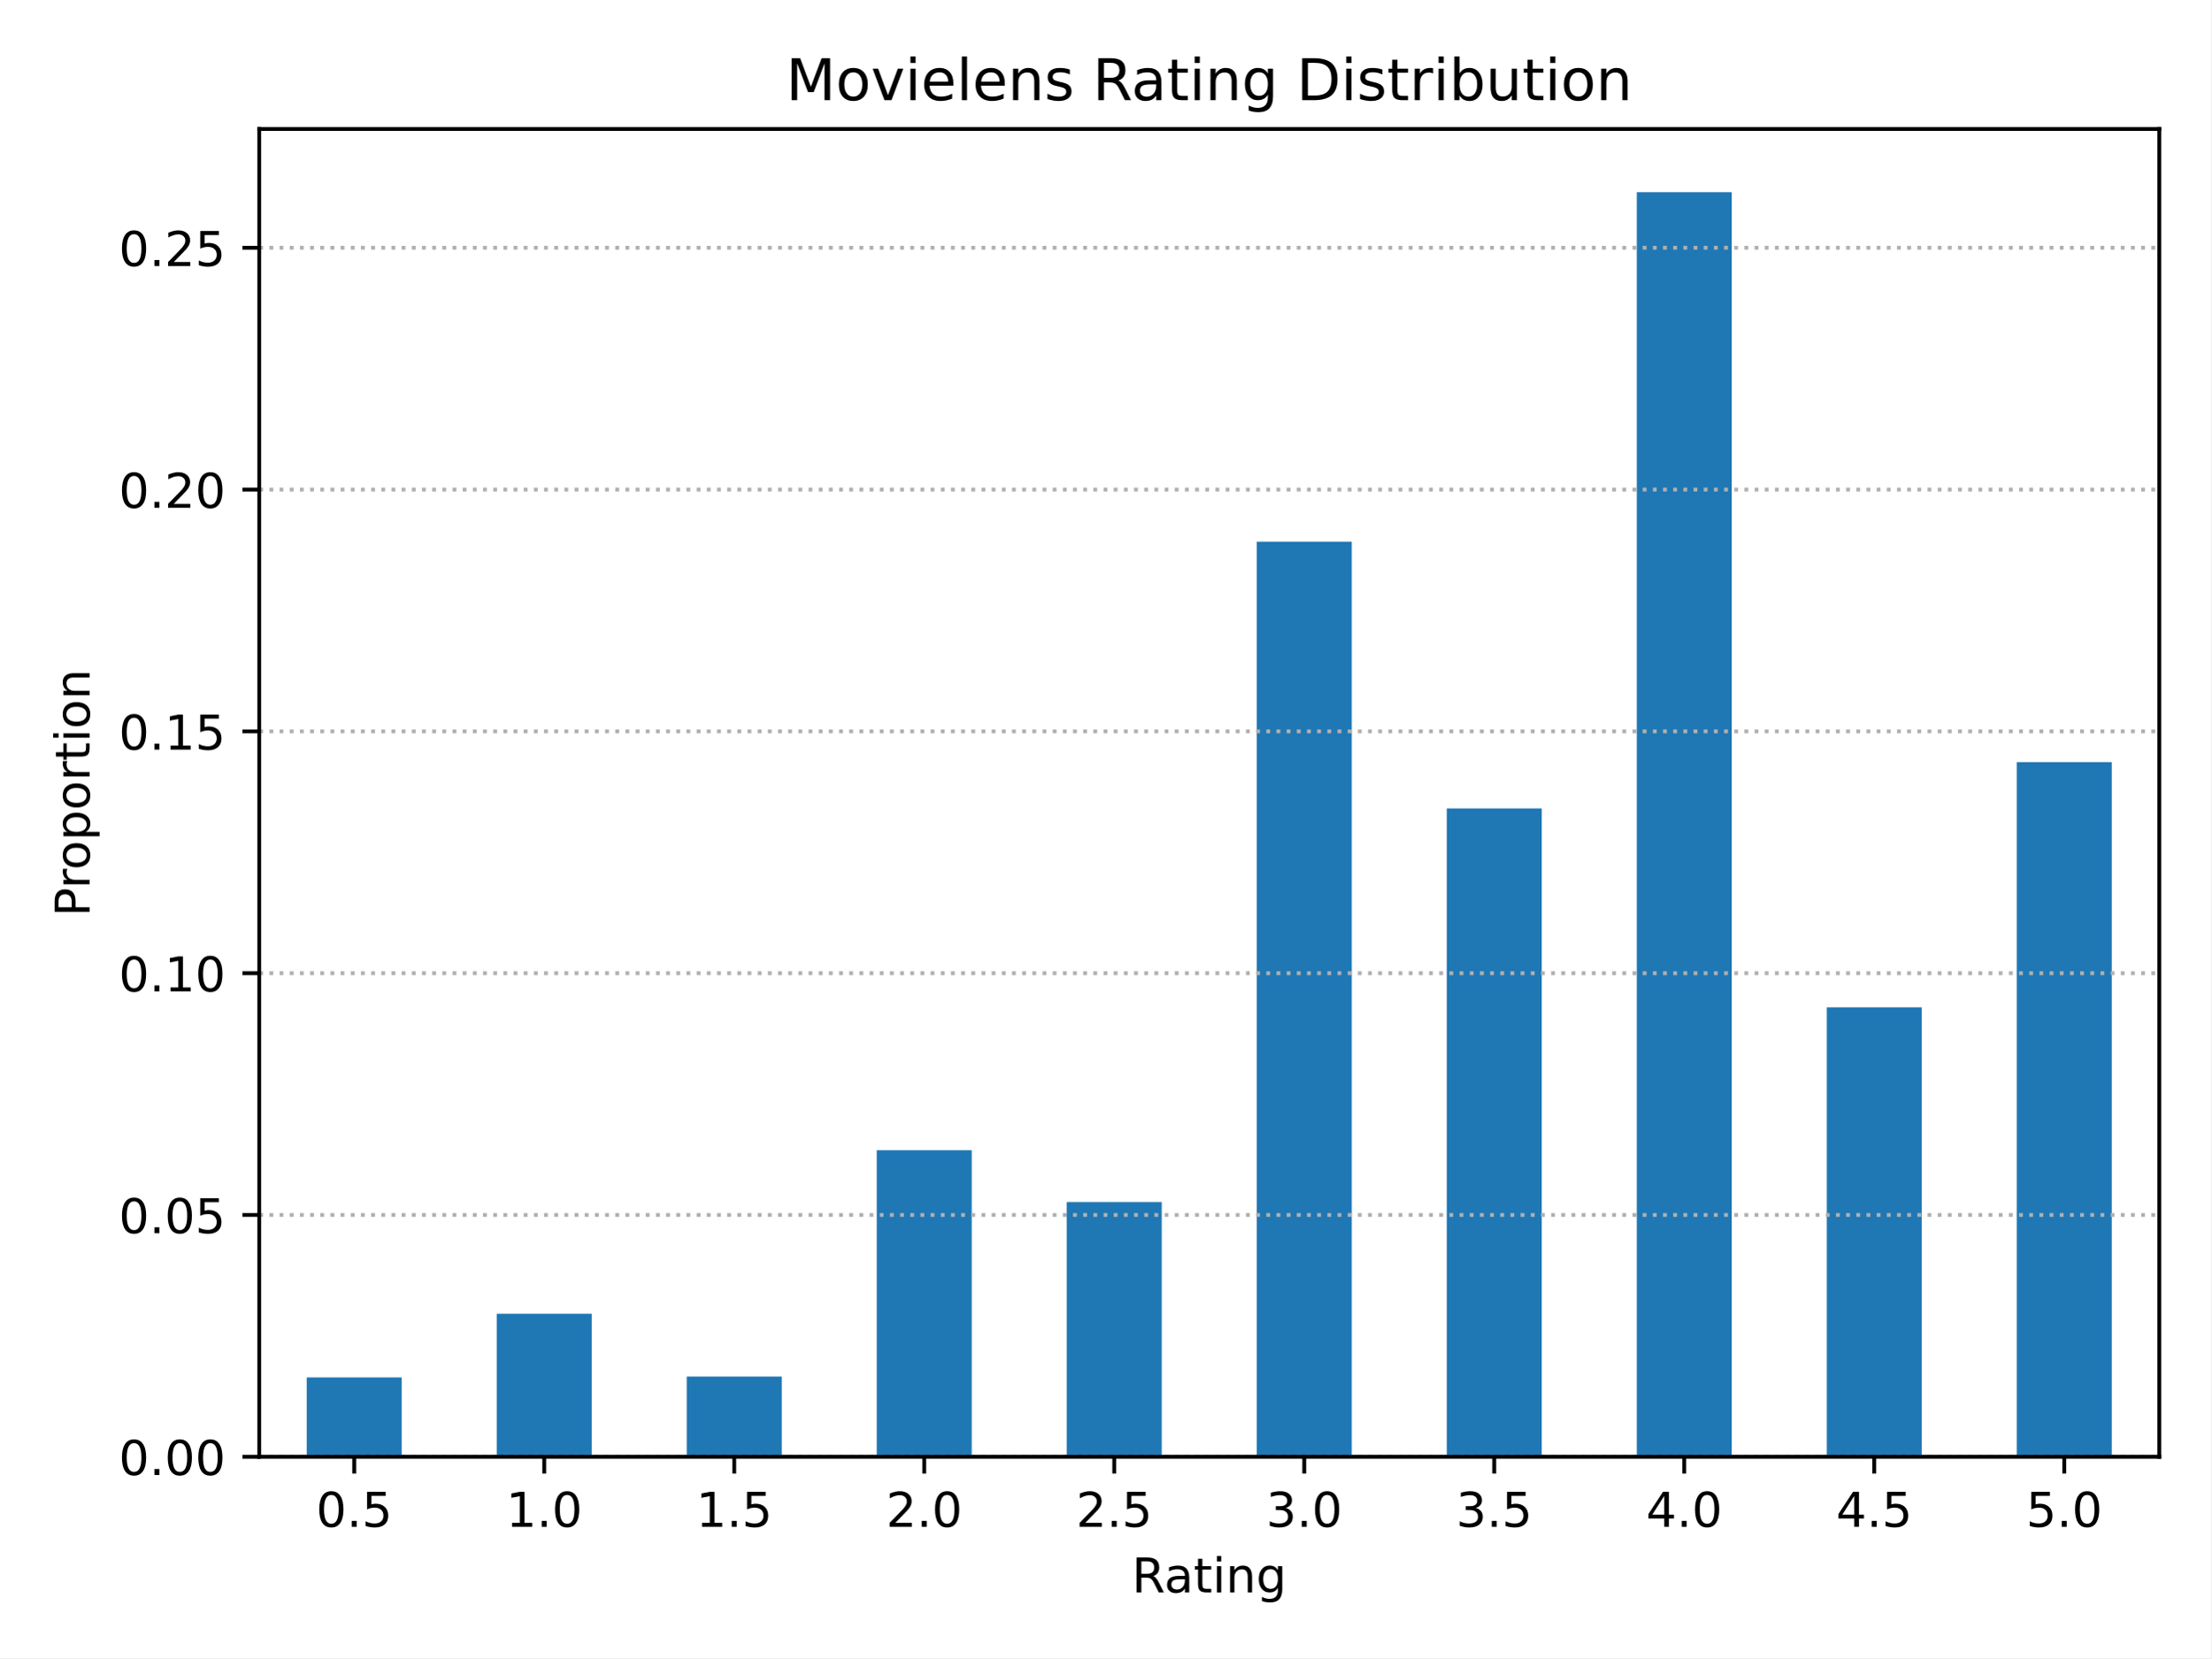
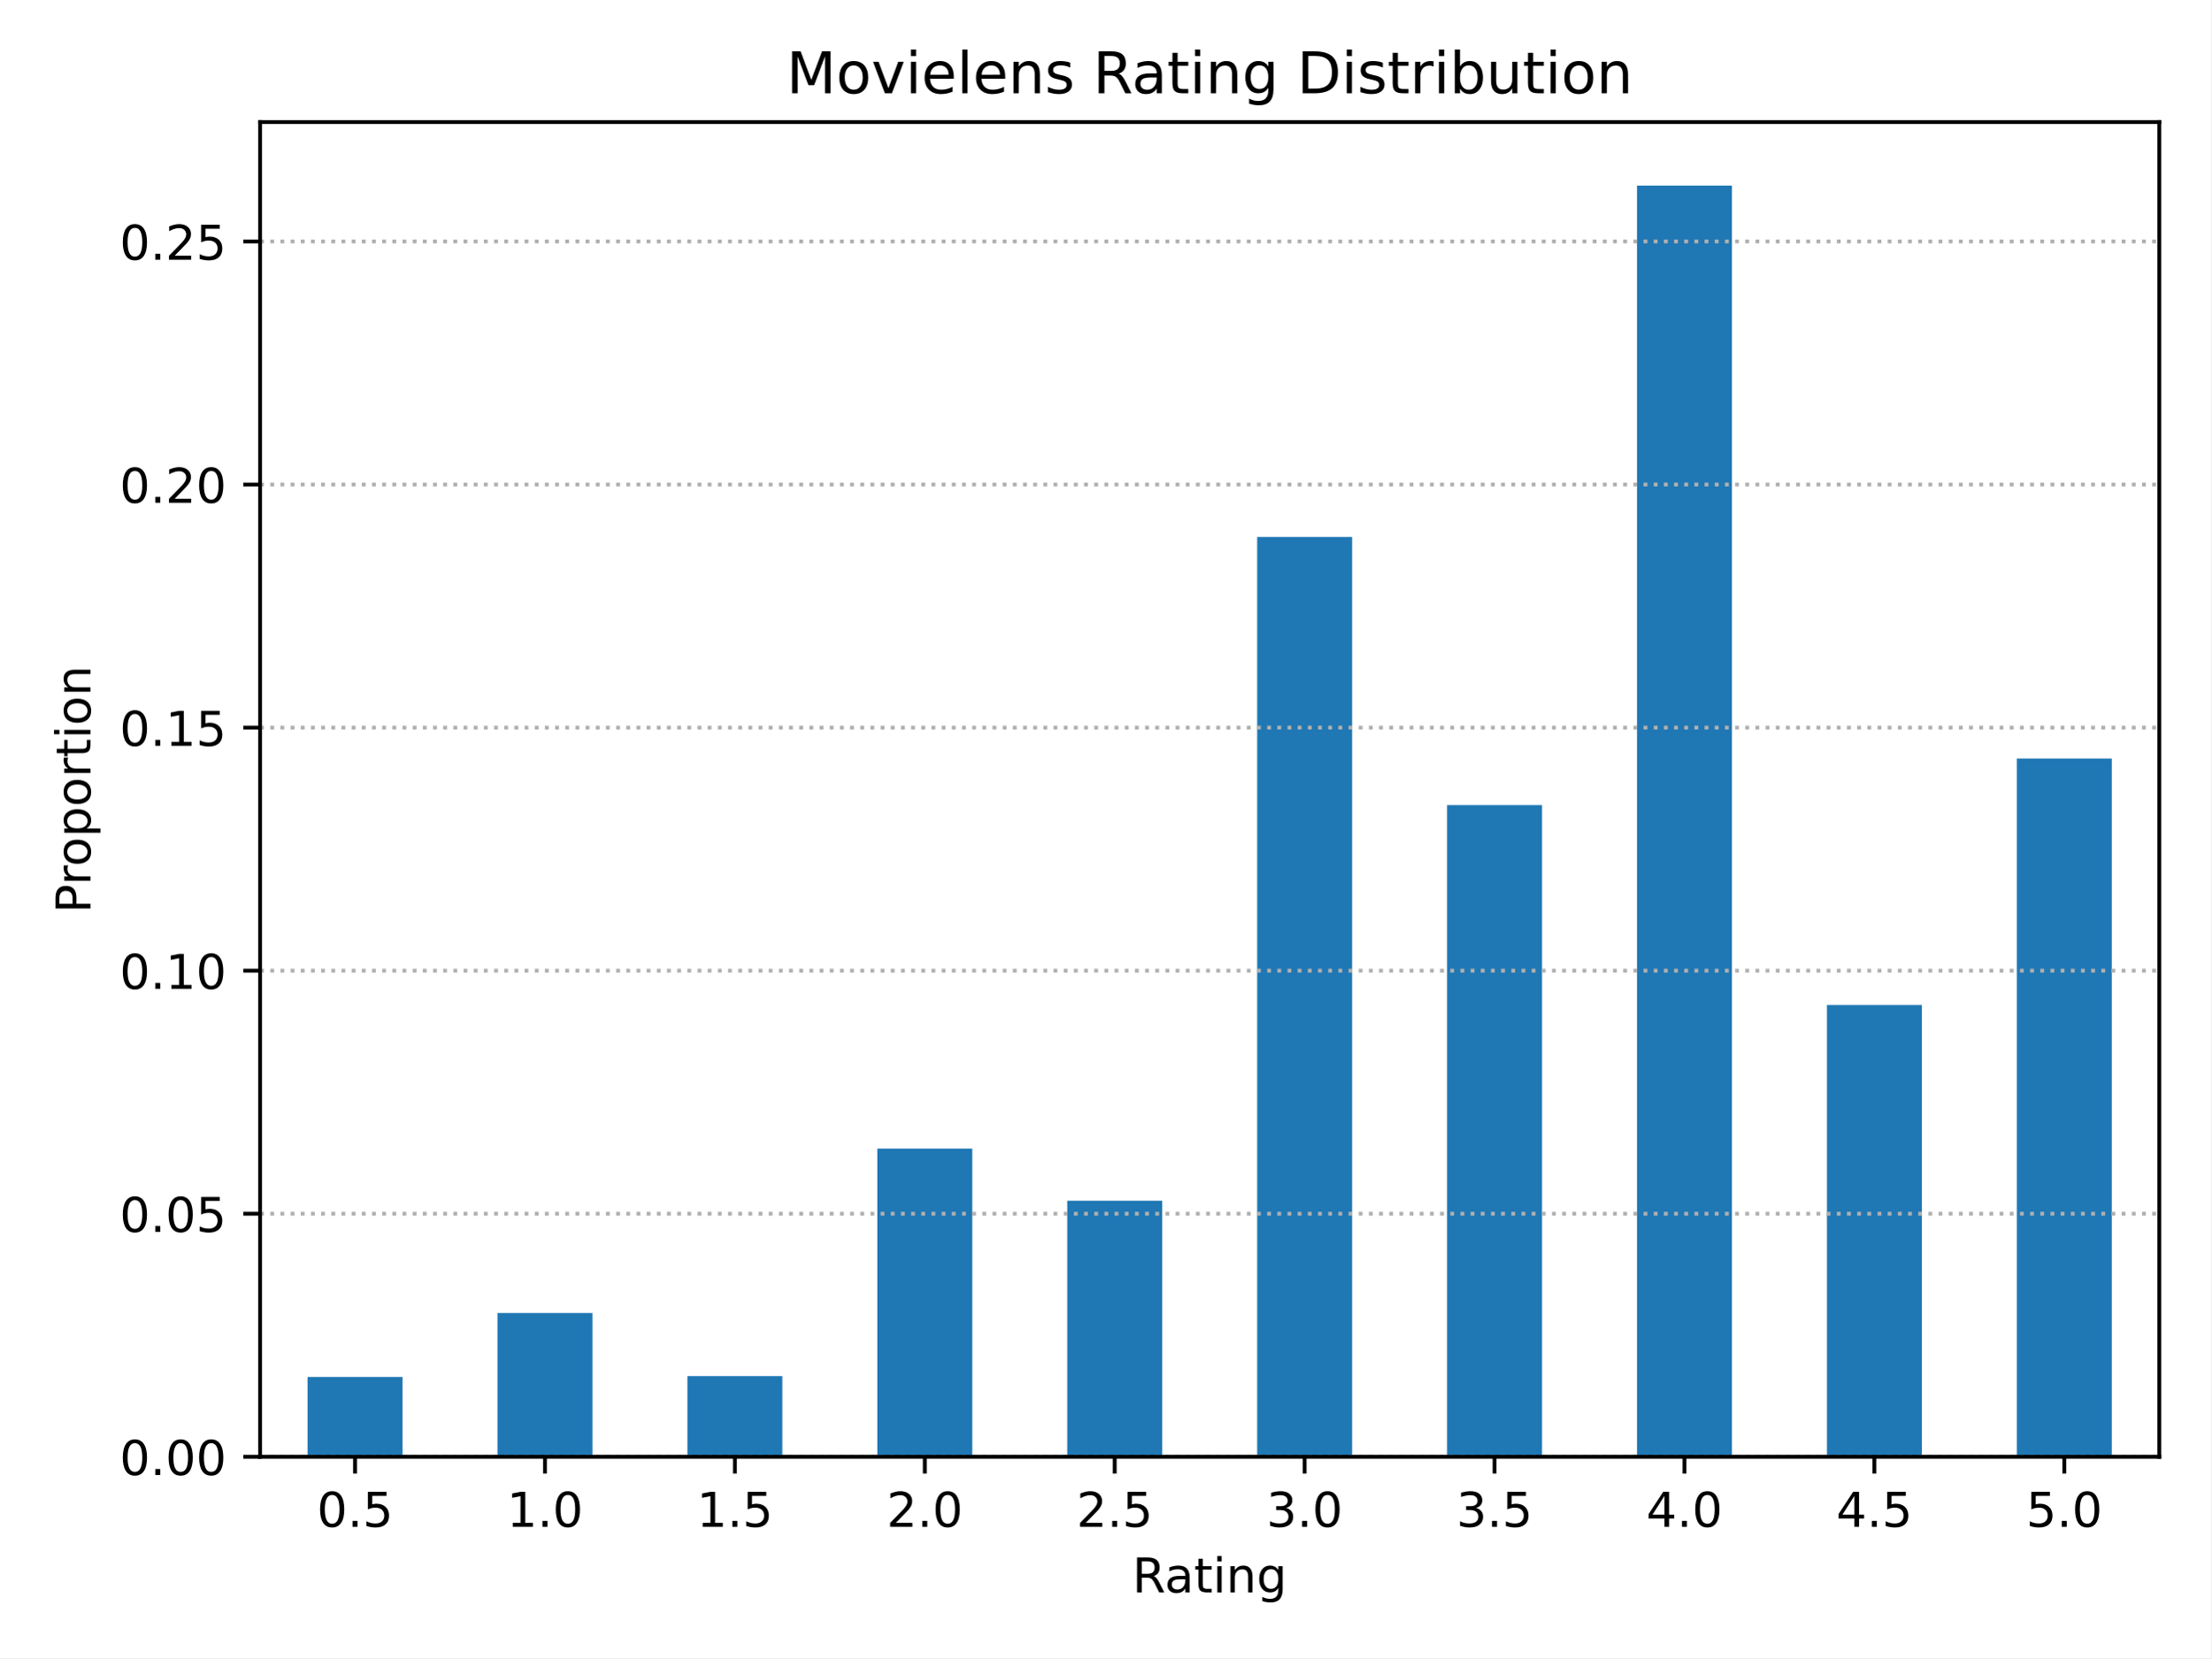
<svg xmlns="http://www.w3.org/2000/svg" xmlns:xlink="http://www.w3.org/1999/xlink" width="460.8pt" height="345.6pt" viewBox="0 0 460.8 345.6" version="1.1">
  <defs>
    <style type="text/css">*{stroke-linejoin: round; stroke-linecap: butt}</style>
  </defs>
  <g id="figure_1">
    <g id="patch_1">
      <path d="M 0 345.6  L 460.8 345.6  L 460.8 0  L 0 0  z " style="fill: #ffffff" />
    </g>
    <g id="axes_1">
      <g id="patch_2">
-         <path d="M 54.02 303.64  L 450 303.64  L 450 26.88  L 54.02 26.88  z " style="fill: #ffffff" />
+         <path d="M 54.2 303.64  L 450 303.64  L 450 25.44  L 54.2 25.44  z " style="fill: #ffffff" />
      </g>
      <g id="patch_3">
-         <path d="M 63.919 303.64  L 83.719 303.64  L 83.719 287.098  L 63.919 287.098  z " clip-path="url(#pc11da1ea30)" style="fill: #1f77b4" />
+         <path d="M 64.095 303.64  L 83.885 303.64  L 83.885 287.012  L 64.095 287.012  z " clip-path="url(#p7099fb52ef)" style="fill: #1f77b4" />
      </g>
      <g id="patch_4">
-         <path d="M 103.517 303.64  L 123.317 303.64  L 123.317 273.82  L 103.517 273.82  z " clip-path="url(#pc11da1ea30)" style="fill: #1f77b4" />
+         <path d="M 103.675 303.64  L 123.465 303.64  L 123.465 273.665  L 103.675 273.665  z " clip-path="url(#p7099fb52ef)" style="fill: #1f77b4" />
      </g>
      <g id="patch_5">
-         <path d="M 143.115 303.64  L 162.915 303.64  L 162.915 286.912  L 143.115 286.912  z " clip-path="url(#pc11da1ea30)" style="fill: #1f77b4" />
+         <path d="M 143.255 303.64  L 163.045 303.64  L 163.045 286.824  L 143.255 286.824  z " clip-path="url(#p7099fb52ef)" style="fill: #1f77b4" />
      </g>
      <g id="patch_6">
-         <path d="M 182.714 303.64  L 202.512 303.64  L 202.512 239.738  L 182.714 239.738  z " clip-path="url(#pc11da1ea30)" style="fill: #1f77b4" />
+         <path d="M 182.835 303.64  L 202.625 303.64  L 202.625 239.406  L 182.835 239.406  z " clip-path="url(#p7099fb52ef)" style="fill: #1f77b4" />
      </g>
      <g id="patch_7">
-         <path d="M 222.311 303.64  L 242.111 303.64  L 242.111 250.55  L 222.311 250.55  z " clip-path="url(#pc11da1ea30)" style="fill: #1f77b4" />
+         <path d="M 222.415 303.64  L 242.205 303.64  L 242.205 250.274  L 222.415 250.274  z " clip-path="url(#p7099fb52ef)" style="fill: #1f77b4" />
      </g>
      <g id="patch_8">
-         <path d="M 261.909 303.64  L 281.709 303.64  L 281.709 112.908  L 261.909 112.908  z " clip-path="url(#pc11da1ea30)" style="fill: #1f77b4" />
+         <path d="M 261.995 303.64  L 281.785 303.64  L 281.785 111.916  L 261.995 111.916  z " clip-path="url(#p7099fb52ef)" style="fill: #1f77b4" />
      </g>
      <g id="patch_9">
-         <path d="M 301.507 303.64  L 321.307 303.64  L 321.307 168.502  L 301.507 168.502  z " clip-path="url(#pc11da1ea30)" style="fill: #1f77b4" />
+         <path d="M 301.575 303.64  L 321.365 303.64  L 321.365 167.799  L 301.575 167.799  z " clip-path="url(#p7099fb52ef)" style="fill: #1f77b4" />
      </g>
      <g id="patch_10">
-         <path d="M 341.106 303.64  L 360.904 303.64  L 360.904 40.059  L 341.106 40.059  z " clip-path="url(#pc11da1ea30)" style="fill: #1f77b4" />
+         <path d="M 341.155 303.64  L 360.945 303.64  L 360.945 38.688  L 341.155 38.688  z " clip-path="url(#p7099fb52ef)" style="fill: #1f77b4" />
      </g>
      <g id="patch_11">
-         <path d="M 380.704 303.64  L 400.502 303.64  L 400.502 209.959  L 380.704 209.959  z " clip-path="url(#pc11da1ea30)" style="fill: #1f77b4" />
+         <path d="M 380.735 303.64  L 400.525 303.64  L 400.525 209.472  L 380.735 209.472  z " clip-path="url(#p7099fb52ef)" style="fill: #1f77b4" />
      </g>
      <g id="patch_12">
-         <path d="M 420.301 303.64  L 440.101 303.64  L 440.101 158.848  L 420.301 158.848  z " clip-path="url(#pc11da1ea30)" style="fill: #1f77b4" />
+         <path d="M 420.315 303.64  L 440.105 303.64  L 440.105 158.095  L 420.315 158.095  z " clip-path="url(#p7099fb52ef)" style="fill: #1f77b4" />
      </g>
      <g id="matplotlib.axis_1">
        <g id="xtick_1">
          <g id="line2d_1">
            <defs>
-               <path id="m6e5cbb5ad4" d="M 0 0  L 0 3.5  " style="stroke: #000000; stroke-width: 0.8" />
+               <path id="m0bca059248" d="M 0 0  L 0 3.5  " style="stroke: #000000; stroke-width: 0.8" />
            </defs>
            <g>
-               <use xlink:href="#m6e5cbb5ad4" x="73.819" y="303.64" style="stroke: #000000; stroke-width: 0.8" />
+               <use xlink:href="#m0bca059248" x="73.99" y="303.64" style="stroke: #000000; stroke-width: 0.8" />
            </g>
          </g>
          <g id="text_1">
-             <g transform="translate(65.86744 318.2384) scale(0.1 -0.1)">
+             <g transform="translate(66.03844 318.2384) scale(0.1 -0.1)">
              <defs>
                <path id="DejaVuSans-30" d="M 2034 4250  Q 1547 4250 1301 3770  Q 1056 3291 1056 2328  Q 1056 1369 1301 889  Q 1547 409 2034 409  Q 2525 409 2770 889  Q 3016 1369 3016 2328  Q 3016 3291 2770 3770  Q 2525 4250 2034 4250  z M 2034 4750  Q 2819 4750 3233 4129  Q 3647 3509 3647 2328  Q 3647 1150 3233 529  Q 2819 -91 2034 -91  Q 1250 -91 836 529  Q 422 1150 422 2328  Q 422 3509 836 4129  Q 1250 4750 2034 4750  z " transform="scale(0.015625)" />
                <path id="DejaVuSans-2e" d="M 684 794  L 1344 794  L 1344 0  L 684 0  L 684 794  z " transform="scale(0.015625)" />
                <path id="DejaVuSans-35" d="M 691 4666  L 3169 4666  L 3169 4134  L 1269 4134  L 1269 2991  Q 1406 3038 1543 3061  Q 1681 3084 1819 3084  Q 2600 3084 3056 2656  Q 3513 2228 3513 1497  Q 3513 744 3044 326  Q 2575 -91 1722 -91  Q 1428 -91 1123 -41  Q 819 9 494 109  L 494 744  Q 775 591 1075 516  Q 1375 441 1709 441  Q 2250 441 2565 725  Q 2881 1009 2881 1497  Q 2881 1984 2565 2268  Q 2250 2553 1709 2553  Q 1456 2553 1204 2497  Q 953 2441 691 2322  L 691 4666  z " transform="scale(0.015625)" />
              </defs>
              <use xlink:href="#DejaVuSans-30" />
              <use xlink:href="#DejaVuSans-2e" transform="translate(63.62305 0)" />
              <use xlink:href="#DejaVuSans-35" transform="translate(95.41016 0)" />
            </g>
          </g>
        </g>
        <g id="xtick_2">
          <g id="line2d_2">
            <g>
-               <use xlink:href="#m6e5cbb5ad4" x="113.417" y="303.64" style="stroke: #000000; stroke-width: 0.8" />
+               <use xlink:href="#m0bca059248" x="113.57" y="303.64" style="stroke: #000000; stroke-width: 0.8" />
            </g>
          </g>
          <g id="text_2">
-             <g transform="translate(105.4654 318.2384) scale(0.1 -0.1)">
+             <g transform="translate(105.6184 318.2384) scale(0.1 -0.1)">
              <defs>
                <path id="DejaVuSans-31" d="M 794 531  L 1825 531  L 1825 4091  L 703 3866  L 703 4441  L 1819 4666  L 2450 4666  L 2450 531  L 3481 531  L 3481 0  L 794 0  L 794 531  z " transform="scale(0.015625)" />
              </defs>
              <use xlink:href="#DejaVuSans-31" />
              <use xlink:href="#DejaVuSans-2e" transform="translate(63.62305 0)" />
              <use xlink:href="#DejaVuSans-30" transform="translate(95.41016 0)" />
            </g>
          </g>
        </g>
        <g id="xtick_3">
          <g id="line2d_3">
            <g>
-               <use xlink:href="#m6e5cbb5ad4" x="153.015" y="303.64" style="stroke: #000000; stroke-width: 0.8" />
+               <use xlink:href="#m0bca059248" x="153.15" y="303.64" style="stroke: #000000; stroke-width: 0.8" />
            </g>
          </g>
          <g id="text_3">
-             <g transform="translate(145.0634 318.2384) scale(0.1 -0.1)">
+             <g transform="translate(145.1984 318.2384) scale(0.1 -0.1)">
              <use xlink:href="#DejaVuSans-31" />
              <use xlink:href="#DejaVuSans-2e" transform="translate(63.62305 0)" />
              <use xlink:href="#DejaVuSans-35" transform="translate(95.41016 0)" />
            </g>
          </g>
        </g>
        <g id="xtick_4">
          <g id="line2d_4">
            <g>
-               <use xlink:href="#m6e5cbb5ad4" x="192.613" y="303.64" style="stroke: #000000; stroke-width: 0.8" />
+               <use xlink:href="#m0bca059248" x="192.73" y="303.64" style="stroke: #000000; stroke-width: 0.8" />
            </g>
          </g>
          <g id="text_4">
-             <g transform="translate(184.6614 318.2384) scale(0.1 -0.1)">
+             <g transform="translate(184.7784 318.2384) scale(0.1 -0.1)">
              <defs>
                <path id="DejaVuSans-32" d="M 1228 531  L 3431 531  L 3431 0  L 469 0  L 469 531  Q 828 903 1448 1529  Q 2069 2156 2228 2338  Q 2531 2678 2651 2914  Q 2772 3150 2772 3378  Q 2772 3750 2511 3984  Q 2250 4219 1831 4219  Q 1534 4219 1204 4116  Q 875 4013 500 3803  L 500 4441  Q 881 4594 1212 4672  Q 1544 4750 1819 4750  Q 2544 4750 2975 4387  Q 3406 4025 3406 3419  Q 3406 3131 3298 2873  Q 3191 2616 2906 2266  Q 2828 2175 2409 1742  Q 1991 1309 1228 531  z " transform="scale(0.015625)" />
              </defs>
              <use xlink:href="#DejaVuSans-32" />
              <use xlink:href="#DejaVuSans-2e" transform="translate(63.62305 0)" />
              <use xlink:href="#DejaVuSans-30" transform="translate(95.41016 0)" />
            </g>
          </g>
        </g>
        <g id="xtick_5">
          <g id="line2d_5">
            <g>
-               <use xlink:href="#m6e5cbb5ad4" x="232.211" y="303.64" style="stroke: #000000; stroke-width: 0.8" />
+               <use xlink:href="#m0bca059248" x="232.31" y="303.64" style="stroke: #000000; stroke-width: 0.8" />
            </g>
          </g>
          <g id="text_5">
-             <g transform="translate(224.2594 318.2384) scale(0.1 -0.1)">
+             <g transform="translate(224.3584 318.2384) scale(0.1 -0.1)">
              <use xlink:href="#DejaVuSans-32" />
              <use xlink:href="#DejaVuSans-2e" transform="translate(63.62305 0)" />
              <use xlink:href="#DejaVuSans-35" transform="translate(95.41016 0)" />
            </g>
          </g>
        </g>
        <g id="xtick_6">
          <g id="line2d_6">
            <g>
-               <use xlink:href="#m6e5cbb5ad4" x="271.809" y="303.64" style="stroke: #000000; stroke-width: 0.8" />
+               <use xlink:href="#m0bca059248" x="271.89" y="303.64" style="stroke: #000000; stroke-width: 0.8" />
            </g>
          </g>
          <g id="text_6">
-             <g transform="translate(263.8574 318.2384) scale(0.1 -0.1)">
+             <g transform="translate(263.9384 318.2384) scale(0.1 -0.1)">
              <defs>
                <path id="DejaVuSans-33" d="M 2597 2516  Q 3050 2419 3304 2112  Q 3559 1806 3559 1356  Q 3559 666 3084 287  Q 2609 -91 1734 -91  Q 1441 -91 1130 -33  Q 819 25 488 141  L 488 750  Q 750 597 1062 519  Q 1375 441 1716 441  Q 2309 441 2620 675  Q 2931 909 2931 1356  Q 2931 1769 2642 2001  Q 2353 2234 1838 2234  L 1294 2234  L 1294 2753  L 1863 2753  Q 2328 2753 2575 2939  Q 2822 3125 2822 3475  Q 2822 3834 2567 4026  Q 2313 4219 1838 4219  Q 1578 4219 1281 4162  Q 984 4106 628 3988  L 628 4550  Q 988 4650 1302 4700  Q 1616 4750 1894 4750  Q 2613 4750 3031 4423  Q 3450 4097 3450 3541  Q 3450 3153 3228 2886  Q 3006 2619 2597 2516  z " transform="scale(0.015625)" />
              </defs>
              <use xlink:href="#DejaVuSans-33" />
              <use xlink:href="#DejaVuSans-2e" transform="translate(63.62305 0)" />
              <use xlink:href="#DejaVuSans-30" transform="translate(95.41016 0)" />
            </g>
          </g>
        </g>
        <g id="xtick_7">
          <g id="line2d_7">
            <g>
-               <use xlink:href="#m6e5cbb5ad4" x="311.407" y="303.64" style="stroke: #000000; stroke-width: 0.8" />
+               <use xlink:href="#m0bca059248" x="311.47" y="303.64" style="stroke: #000000; stroke-width: 0.8" />
            </g>
          </g>
          <g id="text_7">
-             <g transform="translate(303.4554 318.2384) scale(0.1 -0.1)">
+             <g transform="translate(303.5184 318.2384) scale(0.1 -0.1)">
              <use xlink:href="#DejaVuSans-33" />
              <use xlink:href="#DejaVuSans-2e" transform="translate(63.62305 0)" />
              <use xlink:href="#DejaVuSans-35" transform="translate(95.41016 0)" />
            </g>
          </g>
        </g>
        <g id="xtick_8">
          <g id="line2d_8">
            <g>
-               <use xlink:href="#m6e5cbb5ad4" x="351.005" y="303.64" style="stroke: #000000; stroke-width: 0.8" />
+               <use xlink:href="#m0bca059248" x="351.05" y="303.64" style="stroke: #000000; stroke-width: 0.8" />
            </g>
          </g>
          <g id="text_8">
-             <g transform="translate(343.0534 318.2384) scale(0.1 -0.1)">
+             <g transform="translate(343.0984 318.2384) scale(0.1 -0.1)">
              <defs>
                <path id="DejaVuSans-34" d="M 2419 4116  L 825 1625  L 2419 1625  L 2419 4116  z M 2253 4666  L 3047 4666  L 3047 1625  L 3713 1625  L 3713 1100  L 3047 1100  L 3047 0  L 2419 0  L 2419 1100  L 313 1100  L 313 1709  L 2253 4666  z " transform="scale(0.015625)" />
              </defs>
              <use xlink:href="#DejaVuSans-34" />
              <use xlink:href="#DejaVuSans-2e" transform="translate(63.62305 0)" />
              <use xlink:href="#DejaVuSans-30" transform="translate(95.41016 0)" />
            </g>
          </g>
        </g>
        <g id="xtick_9">
          <g id="line2d_9">
            <g>
-               <use xlink:href="#m6e5cbb5ad4" x="390.603" y="303.64" style="stroke: #000000; stroke-width: 0.8" />
+               <use xlink:href="#m0bca059248" x="390.63" y="303.64" style="stroke: #000000; stroke-width: 0.8" />
            </g>
          </g>
          <g id="text_9">
-             <g transform="translate(382.6514 318.2384) scale(0.1 -0.1)">
+             <g transform="translate(382.6784 318.2384) scale(0.1 -0.1)">
              <use xlink:href="#DejaVuSans-34" />
              <use xlink:href="#DejaVuSans-2e" transform="translate(63.62305 0)" />
              <use xlink:href="#DejaVuSans-35" transform="translate(95.41016 0)" />
            </g>
          </g>
        </g>
        <g id="xtick_10">
          <g id="line2d_10">
            <g>
-               <use xlink:href="#m6e5cbb5ad4" x="430.201" y="303.64" style="stroke: #000000; stroke-width: 0.8" />
+               <use xlink:href="#m0bca059248" x="430.21" y="303.64" style="stroke: #000000; stroke-width: 0.8" />
            </g>
          </g>
          <g id="text_10">
-             <g transform="translate(422.2494 318.2384) scale(0.1 -0.1)">
+             <g transform="translate(422.2584 318.2384) scale(0.1 -0.1)">
              <use xlink:href="#DejaVuSans-35" />
              <use xlink:href="#DejaVuSans-2e" transform="translate(63.62305 0)" />
              <use xlink:href="#DejaVuSans-30" transform="translate(95.41016 0)" />
            </g>
          </g>
        </g>
        <g id="text_11">
-           <g transform="translate(235.892 331.9166) scale(0.1 -0.1)">
+           <g transform="translate(235.982 331.9166) scale(0.1 -0.1)">
            <defs>
              <path id="DejaVuSans-52" d="M 2841 2188  Q 3044 2119 3236 1894  Q 3428 1669 3622 1275  L 4263 0  L 3584 0  L 2988 1197  Q 2756 1666 2539 1819  Q 2322 1972 1947 1972  L 1259 1972  L 1259 0  L 628 0  L 628 4666  L 2053 4666  Q 2853 4666 3247 4331  Q 3641 3997 3641 3322  Q 3641 2881 3436 2590  Q 3231 2300 2841 2188  z M 1259 4147  L 1259 2491  L 2053 2491  Q 2509 2491 2742 2702  Q 2975 2913 2975 3322  Q 2975 3731 2742 3939  Q 2509 4147 2053 4147  L 1259 4147  z " transform="scale(0.015625)" />
              <path id="DejaVuSans-61" d="M 2194 1759  Q 1497 1759 1228 1600  Q 959 1441 959 1056  Q 959 750 1161 570  Q 1363 391 1709 391  Q 2188 391 2477 730  Q 2766 1069 2766 1631  L 2766 1759  L 2194 1759  z M 3341 1997  L 3341 0  L 2766 0  L 2766 531  Q 2569 213 2275 61  Q 1981 -91 1556 -91  Q 1019 -91 701 211  Q 384 513 384 1019  Q 384 1609 779 1909  Q 1175 2209 1959 2209  L 2766 2209  L 2766 2266  Q 2766 2663 2505 2880  Q 2244 3097 1772 3097  Q 1472 3097 1187 3025  Q 903 2953 641 2809  L 641 3341  Q 956 3463 1253 3523  Q 1550 3584 1831 3584  Q 2591 3584 2966 3190  Q 3341 2797 3341 1997  z " transform="scale(0.015625)" />
              <path id="DejaVuSans-74" d="M 1172 4494  L 1172 3500  L 2356 3500  L 2356 3053  L 1172 3053  L 1172 1153  Q 1172 725 1289 603  Q 1406 481 1766 481  L 2356 481  L 2356 0  L 1766 0  Q 1100 0 847 248  Q 594 497 594 1153  L 594 3053  L 172 3053  L 172 3500  L 594 3500  L 594 4494  L 1172 4494  z " transform="scale(0.015625)" />
              <path id="DejaVuSans-69" d="M 603 3500  L 1178 3500  L 1178 0  L 603 0  L 603 3500  z M 603 4863  L 1178 4863  L 1178 4134  L 603 4134  L 603 4863  z " transform="scale(0.015625)" />
              <path id="DejaVuSans-6e" d="M 3513 2113  L 3513 0  L 2938 0  L 2938 2094  Q 2938 2591 2744 2837  Q 2550 3084 2163 3084  Q 1697 3084 1428 2787  Q 1159 2491 1159 1978  L 1159 0  L 581 0  L 581 3500  L 1159 3500  L 1159 2956  Q 1366 3272 1645 3428  Q 1925 3584 2291 3584  Q 2894 3584 3203 3211  Q 3513 2838 3513 2113  z " transform="scale(0.015625)" />
              <path id="DejaVuSans-67" d="M 2906 1791  Q 2906 2416 2648 2759  Q 2391 3103 1925 3103  Q 1463 3103 1205 2759  Q 947 2416 947 1791  Q 947 1169 1205 825  Q 1463 481 1925 481  Q 2391 481 2648 825  Q 2906 1169 2906 1791  z M 3481 434  Q 3481 -459 3084 -895  Q 2688 -1331 1869 -1331  Q 1566 -1331 1297 -1286  Q 1028 -1241 775 -1147  L 775 -588  Q 1028 -725 1275 -790  Q 1522 -856 1778 -856  Q 2344 -856 2625 -561  Q 2906 -266 2906 331  L 2906 616  Q 2728 306 2450 153  Q 2172 0 1784 0  Q 1141 0 747 490  Q 353 981 353 1791  Q 353 2603 747 3093  Q 1141 3584 1784 3584  Q 2172 3584 2450 3431  Q 2728 3278 2906 2969  L 2906 3500  L 3481 3500  L 3481 434  z " transform="scale(0.015625)" />
            </defs>
            <use xlink:href="#DejaVuSans-52" />
            <use xlink:href="#DejaVuSans-61" transform="translate(67.23242 0)" />
            <use xlink:href="#DejaVuSans-74" transform="translate(128.5117 0)" />
            <use xlink:href="#DejaVuSans-69" transform="translate(167.7207 0)" />
            <use xlink:href="#DejaVuSans-6e" transform="translate(195.5039 0)" />
            <use xlink:href="#DejaVuSans-67" transform="translate(258.8828 0)" />
          </g>
        </g>
      </g>
      <g id="matplotlib.axis_2">
        <g id="ytick_1">
          <g id="line2d_11">
-             <path d="M 54.02 303.64  L 450 303.64  " clip-path="url(#pc11da1ea30)" style="fill: none; stroke-dasharray: 0.8,1.32; stroke-dashoffset: 0; stroke: #b0b0b0; stroke-width: 0.8" />
+             <path d="M 54.2 303.64  L 450 303.64  " clip-path="url(#p7099fb52ef)" style="fill: none; stroke-dasharray: 0.8,1.32; stroke-dashoffset: 0; stroke: #b0b0b0; stroke-width: 0.8" />
          </g>
          <g id="line2d_12">
            <defs>
-               <path id="m93b662a31e" d="M 0 0  L -3.5 0  " style="stroke: #000000; stroke-width: 0.8" />
+               <path id="m7f2735d02e" d="M 0 0  L -3.5 0  " style="stroke: #000000; stroke-width: 0.8" />
            </defs>
            <g>
-               <use xlink:href="#m93b662a31e" x="54.02" y="303.64" style="stroke: #000000; stroke-width: 0.8" />
+               <use xlink:href="#m7f2735d02e" x="54.2" y="303.64" style="stroke: #000000; stroke-width: 0.8" />
            </g>
          </g>
          <g id="text_12">
-             <g transform="translate(24.75437 307.4392) scale(0.1 -0.1)">
+             <g transform="translate(24.93437 307.4392) scale(0.1 -0.1)">
              <use xlink:href="#DejaVuSans-30" />
              <use xlink:href="#DejaVuSans-2e" transform="translate(63.62305 0)" />
              <use xlink:href="#DejaVuSans-30" transform="translate(95.41016 0)" />
              <use xlink:href="#DejaVuSans-30" transform="translate(159.0332 0)" />
            </g>
          </g>
        </g>
        <g id="ytick_2">
          <g id="line2d_13">
-             <path d="M 54.02 253.24  L 450 253.24  " clip-path="url(#pc11da1ea30)" style="fill: none; stroke-dasharray: 0.8,1.32; stroke-dashoffset: 0; stroke: #b0b0b0; stroke-width: 0.8" />
+             <path d="M 54.2 252.977  L 450 252.977  " clip-path="url(#p7099fb52ef)" style="fill: none; stroke-dasharray: 0.8,1.32; stroke-dashoffset: 0; stroke: #b0b0b0; stroke-width: 0.8" />
          </g>
          <g id="line2d_14">
            <g>
-               <use xlink:href="#m93b662a31e" x="54.02" y="253.24" style="stroke: #000000; stroke-width: 0.8" />
+               <use xlink:href="#m7f2735d02e" x="54.2" y="252.977" style="stroke: #000000; stroke-width: 0.8" />
            </g>
          </g>
          <g id="text_13">
-             <g transform="translate(24.75437 257.0389) scale(0.1 -0.1)">
+             <g transform="translate(24.93437 256.7767) scale(0.1 -0.1)">
              <use xlink:href="#DejaVuSans-30" />
              <use xlink:href="#DejaVuSans-2e" transform="translate(63.62305 0)" />
              <use xlink:href="#DejaVuSans-30" transform="translate(95.41016 0)" />
              <use xlink:href="#DejaVuSans-35" transform="translate(159.0332 0)" />
            </g>
          </g>
        </g>
        <g id="ytick_3">
          <g id="line2d_15">
-             <path d="M 54.02 202.839  L 450 202.839  " clip-path="url(#pc11da1ea30)" style="fill: none; stroke-dasharray: 0.8,1.32; stroke-dashoffset: 0; stroke: #b0b0b0; stroke-width: 0.8" />
+             <path d="M 54.2 202.315  L 450 202.315  " clip-path="url(#p7099fb52ef)" style="fill: none; stroke-dasharray: 0.8,1.32; stroke-dashoffset: 0; stroke: #b0b0b0; stroke-width: 0.8" />
          </g>
          <g id="line2d_16">
            <g>
-               <use xlink:href="#m93b662a31e" x="54.02" y="202.839" style="stroke: #000000; stroke-width: 0.8" />
+               <use xlink:href="#m7f2735d02e" x="54.2" y="202.315" style="stroke: #000000; stroke-width: 0.8" />
            </g>
          </g>
          <g id="text_14">
-             <g transform="translate(24.75437 206.6386) scale(0.1 -0.1)">
+             <g transform="translate(24.93437 206.1142) scale(0.1 -0.1)">
              <use xlink:href="#DejaVuSans-30" />
              <use xlink:href="#DejaVuSans-2e" transform="translate(63.62305 0)" />
              <use xlink:href="#DejaVuSans-31" transform="translate(95.41016 0)" />
              <use xlink:href="#DejaVuSans-30" transform="translate(159.0332 0)" />
            </g>
          </g>
        </g>
        <g id="ytick_4">
          <g id="line2d_17">
-             <path d="M 54.02 152.439  L 450 152.439  " clip-path="url(#pc11da1ea30)" style="fill: none; stroke-dasharray: 0.8,1.32; stroke-dashoffset: 0; stroke: #b0b0b0; stroke-width: 0.8" />
+             <path d="M 54.2 151.652  L 450 151.652  " clip-path="url(#p7099fb52ef)" style="fill: none; stroke-dasharray: 0.8,1.32; stroke-dashoffset: 0; stroke: #b0b0b0; stroke-width: 0.8" />
          </g>
          <g id="line2d_18">
            <g>
-               <use xlink:href="#m93b662a31e" x="54.02" y="152.439" style="stroke: #000000; stroke-width: 0.8" />
+               <use xlink:href="#m7f2735d02e" x="54.2" y="151.652" style="stroke: #000000; stroke-width: 0.8" />
            </g>
          </g>
          <g id="text_15">
-             <g transform="translate(24.75437 156.2383) scale(0.1 -0.1)">
+             <g transform="translate(24.93437 155.4516) scale(0.1 -0.1)">
              <use xlink:href="#DejaVuSans-30" />
              <use xlink:href="#DejaVuSans-2e" transform="translate(63.62305 0)" />
              <use xlink:href="#DejaVuSans-31" transform="translate(95.41016 0)" />
              <use xlink:href="#DejaVuSans-35" transform="translate(159.0332 0)" />
            </g>
          </g>
        </g>
        <g id="ytick_5">
          <g id="line2d_19">
-             <path d="M 54.02 102.039  L 450 102.039  " clip-path="url(#pc11da1ea30)" style="fill: none; stroke-dasharray: 0.8,1.32; stroke-dashoffset: 0; stroke: #b0b0b0; stroke-width: 0.8" />
+             <path d="M 54.2 100.99  L 450 100.99  " clip-path="url(#p7099fb52ef)" style="fill: none; stroke-dasharray: 0.8,1.32; stroke-dashoffset: 0; stroke: #b0b0b0; stroke-width: 0.8" />
          </g>
          <g id="line2d_20">
            <g>
-               <use xlink:href="#m93b662a31e" x="54.02" y="102.039" style="stroke: #000000; stroke-width: 0.8" />
+               <use xlink:href="#m7f2735d02e" x="54.2" y="100.99" style="stroke: #000000; stroke-width: 0.8" />
            </g>
          </g>
          <g id="text_16">
-             <g transform="translate(24.75437 105.838) scale(0.1 -0.1)">
+             <g transform="translate(24.93437 104.7891) scale(0.1 -0.1)">
              <use xlink:href="#DejaVuSans-30" />
              <use xlink:href="#DejaVuSans-2e" transform="translate(63.62305 0)" />
              <use xlink:href="#DejaVuSans-32" transform="translate(95.41016 0)" />
              <use xlink:href="#DejaVuSans-30" transform="translate(159.0332 0)" />
            </g>
          </g>
        </g>
        <g id="ytick_6">
          <g id="line2d_21">
-             <path d="M 54.02 51.639  L 450 51.639  " clip-path="url(#pc11da1ea30)" style="fill: none; stroke-dasharray: 0.8,1.32; stroke-dashoffset: 0; stroke: #b0b0b0; stroke-width: 0.8" />
+             <path d="M 54.2 50.327  L 450 50.327  " clip-path="url(#p7099fb52ef)" style="fill: none; stroke-dasharray: 0.8,1.32; stroke-dashoffset: 0; stroke: #b0b0b0; stroke-width: 0.8" />
          </g>
          <g id="line2d_22">
            <g>
-               <use xlink:href="#m93b662a31e" x="54.02" y="51.639" style="stroke: #000000; stroke-width: 0.8" />
+               <use xlink:href="#m7f2735d02e" x="54.2" y="50.327" style="stroke: #000000; stroke-width: 0.8" />
            </g>
          </g>
          <g id="text_17">
-             <g transform="translate(24.75437 55.43775) scale(0.1 -0.1)">
+             <g transform="translate(24.93437 54.12658) scale(0.1 -0.1)">
              <use xlink:href="#DejaVuSans-30" />
              <use xlink:href="#DejaVuSans-2e" transform="translate(63.62305 0)" />
              <use xlink:href="#DejaVuSans-32" transform="translate(95.41016 0)" />
              <use xlink:href="#DejaVuSans-35" transform="translate(159.0332 0)" />
            </g>
          </g>
        </g>
        <g id="text_18">
-           <g transform="translate(18.67469 191.0561) rotate(-90) scale(0.1 -0.1)">
+           <g transform="translate(18.85469 190.3361) rotate(-90) scale(0.1 -0.1)">
            <defs>
              <path id="DejaVuSans-50" d="M 1259 4147  L 1259 2394  L 2053 2394  Q 2494 2394 2734 2622  Q 2975 2850 2975 3272  Q 2975 3691 2734 3919  Q 2494 4147 2053 4147  L 1259 4147  z M 628 4666  L 2053 4666  Q 2838 4666 3239 4311  Q 3641 3956 3641 3272  Q 3641 2581 3239 2228  Q 2838 1875 2053 1875  L 1259 1875  L 1259 0  L 628 0  L 628 4666  z " transform="scale(0.015625)" />
              <path id="DejaVuSans-72" d="M 2631 2963  Q 2534 3019 2420 3045  Q 2306 3072 2169 3072  Q 1681 3072 1420 2755  Q 1159 2438 1159 1844  L 1159 0  L 581 0  L 581 3500  L 1159 3500  L 1159 2956  Q 1341 3275 1631 3429  Q 1922 3584 2338 3584  Q 2397 3584 2469 3576  Q 2541 3569 2628 3553  L 2631 2963  z " transform="scale(0.015625)" />
              <path id="DejaVuSans-6f" d="M 1959 3097  Q 1497 3097 1228 2736  Q 959 2375 959 1747  Q 959 1119 1226 758  Q 1494 397 1959 397  Q 2419 397 2687 759  Q 2956 1122 2956 1747  Q 2956 2369 2687 2733  Q 2419 3097 1959 3097  z M 1959 3584  Q 2709 3584 3137 3096  Q 3566 2609 3566 1747  Q 3566 888 3137 398  Q 2709 -91 1959 -91  Q 1206 -91 779 398  Q 353 888 353 1747  Q 353 2609 779 3096  Q 1206 3584 1959 3584  z " transform="scale(0.015625)" />
              <path id="DejaVuSans-70" d="M 1159 525  L 1159 -1331  L 581 -1331  L 581 3500  L 1159 3500  L 1159 2969  Q 1341 3281 1617 3432  Q 1894 3584 2278 3584  Q 2916 3584 3314 3078  Q 3713 2572 3713 1747  Q 3713 922 3314 415  Q 2916 -91 2278 -91  Q 1894 -91 1617 61  Q 1341 213 1159 525  z M 3116 1747  Q 3116 2381 2855 2742  Q 2594 3103 2138 3103  Q 1681 3103 1420 2742  Q 1159 2381 1159 1747  Q 1159 1113 1420 752  Q 1681 391 2138 391  Q 2594 391 2855 752  Q 3116 1113 3116 1747  z " transform="scale(0.015625)" />
            </defs>
            <use xlink:href="#DejaVuSans-50" />
            <use xlink:href="#DejaVuSans-72" transform="translate(58.55273 0)" />
            <use xlink:href="#DejaVuSans-6f" transform="translate(97.41602 0)" />
            <use xlink:href="#DejaVuSans-70" transform="translate(158.5977 0)" />
            <use xlink:href="#DejaVuSans-6f" transform="translate(222.0742 0)" />
            <use xlink:href="#DejaVuSans-72" transform="translate(283.2559 0)" />
            <use xlink:href="#DejaVuSans-74" transform="translate(324.3691 0)" />
            <use xlink:href="#DejaVuSans-69" transform="translate(363.5781 0)" />
            <use xlink:href="#DejaVuSans-6f" transform="translate(391.3613 0)" />
            <use xlink:href="#DejaVuSans-6e" transform="translate(452.543 0)" />
          </g>
        </g>
      </g>
      <g id="patch_13">
-         <path d="M 54.02 303.64  L 54.02 26.88  " style="fill: none; stroke: #000000; stroke-width: 0.8; stroke-linejoin: miter; stroke-linecap: square" />
+         <path d="M 54.2 303.64  L 54.2 25.44  " style="fill: none; stroke: #000000; stroke-width: 0.8; stroke-linejoin: miter; stroke-linecap: square" />
      </g>
      <g id="patch_14">
-         <path d="M 450 303.64  L 450 26.88  " style="fill: none; stroke: #000000; stroke-width: 0.8; stroke-linejoin: miter; stroke-linecap: square" />
+         <path d="M 450 303.64  L 450 25.44  " style="fill: none; stroke: #000000; stroke-width: 0.8; stroke-linejoin: miter; stroke-linecap: square" />
      </g>
      <g id="patch_15">
-         <path d="M 54.02 303.64  L 450 303.64  " style="fill: none; stroke: #000000; stroke-width: 0.8; stroke-linejoin: miter; stroke-linecap: square" />
+         <path d="M 54.2 303.64  L 450 303.64  " style="fill: none; stroke: #000000; stroke-width: 0.8; stroke-linejoin: miter; stroke-linecap: square" />
      </g>
      <g id="patch_16">
-         <path d="M 54.02 26.88  L 450 26.88  " style="fill: none; stroke: #000000; stroke-width: 0.8; stroke-linejoin: miter; stroke-linecap: square" />
+         <path d="M 54.2 25.44  L 450 25.44  " style="fill: none; stroke: #000000; stroke-width: 0.8; stroke-linejoin: miter; stroke-linecap: square" />
      </g>
      <g id="text_19">
-         <g transform="translate(163.8072 20.88) scale(0.12 -0.12)">
+         <g transform="translate(163.8972 19.44) scale(0.12 -0.12)">
          <defs>
            <path id="DejaVuSans-4d" d="M 628 4666  L 1569 4666  L 2759 1491  L 3956 4666  L 4897 4666  L 4897 0  L 4281 0  L 4281 4097  L 3078 897  L 2444 897  L 1241 4097  L 1241 0  L 628 0  L 628 4666  z " transform="scale(0.015625)" />
            <path id="DejaVuSans-76" d="M 191 3500  L 800 3500  L 1894 563  L 2988 3500  L 3597 3500  L 2284 0  L 1503 0  L 191 3500  z " transform="scale(0.015625)" />
            <path id="DejaVuSans-65" d="M 3597 1894  L 3597 1613  L 953 1613  Q 991 1019 1311 708  Q 1631 397 2203 397  Q 2534 397 2845 478  Q 3156 559 3463 722  L 3463 178  Q 3153 47 2828 -22  Q 2503 -91 2169 -91  Q 1331 -91 842 396  Q 353 884 353 1716  Q 353 2575 817 3079  Q 1281 3584 2069 3584  Q 2775 3584 3186 3129  Q 3597 2675 3597 1894  z M 3022 2063  Q 3016 2534 2758 2815  Q 2500 3097 2075 3097  Q 1594 3097 1305 2825  Q 1016 2553 972 2059  L 3022 2063  z " transform="scale(0.015625)" />
            <path id="DejaVuSans-6c" d="M 603 4863  L 1178 4863  L 1178 0  L 603 0  L 603 4863  z " transform="scale(0.015625)" />
            <path id="DejaVuSans-73" d="M 2834 3397  L 2834 2853  Q 2591 2978 2328 3040  Q 2066 3103 1784 3103  Q 1356 3103 1142 2972  Q 928 2841 928 2578  Q 928 2378 1081 2264  Q 1234 2150 1697 2047  L 1894 2003  Q 2506 1872 2764 1633  Q 3022 1394 3022 966  Q 3022 478 2636 193  Q 2250 -91 1575 -91  Q 1294 -91 989 -36  Q 684 19 347 128  L 347 722  Q 666 556 975 473  Q 1284 391 1588 391  Q 1994 391 2212 530  Q 2431 669 2431 922  Q 2431 1156 2273 1281  Q 2116 1406 1581 1522  L 1381 1569  Q 847 1681 609 1914  Q 372 2147 372 2553  Q 372 3047 722 3315  Q 1072 3584 1716 3584  Q 2034 3584 2315 3537  Q 2597 3491 2834 3397  z " transform="scale(0.015625)" />
            <path id="DejaVuSans-20" transform="scale(0.015625)" />
            <path id="DejaVuSans-44" d="M 1259 4147  L 1259 519  L 2022 519  Q 2988 519 3436 956  Q 3884 1394 3884 2338  Q 3884 3275 3436 3711  Q 2988 4147 2022 4147  L 1259 4147  z M 628 4666  L 1925 4666  Q 3281 4666 3915 4102  Q 4550 3538 4550 2338  Q 4550 1131 3912 565  Q 3275 0 1925 0  L 628 0  L 628 4666  z " transform="scale(0.015625)" />
            <path id="DejaVuSans-62" d="M 3116 1747  Q 3116 2381 2855 2742  Q 2594 3103 2138 3103  Q 1681 3103 1420 2742  Q 1159 2381 1159 1747  Q 1159 1113 1420 752  Q 1681 391 2138 391  Q 2594 391 2855 752  Q 3116 1113 3116 1747  z M 1159 2969  Q 1341 3281 1617 3432  Q 1894 3584 2278 3584  Q 2916 3584 3314 3078  Q 3713 2572 3713 1747  Q 3713 922 3314 415  Q 2916 -91 2278 -91  Q 1894 -91 1617 61  Q 1341 213 1159 525  L 1159 0  L 581 0  L 581 4863  L 1159 4863  L 1159 2969  z " transform="scale(0.015625)" />
            <path id="DejaVuSans-75" d="M 544 1381  L 544 3500  L 1119 3500  L 1119 1403  Q 1119 906 1312 657  Q 1506 409 1894 409  Q 2359 409 2629 706  Q 2900 1003 2900 1516  L 2900 3500  L 3475 3500  L 3475 0  L 2900 0  L 2900 538  Q 2691 219 2414 64  Q 2138 -91 1772 -91  Q 1169 -91 856 284  Q 544 659 544 1381  z M 1991 3584  L 1991 3584  z " transform="scale(0.015625)" />
          </defs>
          <use xlink:href="#DejaVuSans-4d" />
          <use xlink:href="#DejaVuSans-6f" transform="translate(86.2793 0)" />
          <use xlink:href="#DejaVuSans-76" transform="translate(147.4609 0)" />
          <use xlink:href="#DejaVuSans-69" transform="translate(206.6406 0)" />
          <use xlink:href="#DejaVuSans-65" transform="translate(234.4238 0)" />
          <use xlink:href="#DejaVuSans-6c" transform="translate(295.9473 0)" />
          <use xlink:href="#DejaVuSans-65" transform="translate(323.7305 0)" />
          <use xlink:href="#DejaVuSans-6e" transform="translate(385.2539 0)" />
          <use xlink:href="#DejaVuSans-73" transform="translate(448.6328 0)" />
          <use xlink:href="#DejaVuSans-20" transform="translate(500.7324 0)" />
          <use xlink:href="#DejaVuSans-52" transform="translate(532.5195 0)" />
          <use xlink:href="#DejaVuSans-61" transform="translate(599.752 0)" />
          <use xlink:href="#DejaVuSans-74" transform="translate(661.0312 0)" />
          <use xlink:href="#DejaVuSans-69" transform="translate(700.2402 0)" />
          <use xlink:href="#DejaVuSans-6e" transform="translate(728.0234 0)" />
          <use xlink:href="#DejaVuSans-67" transform="translate(791.4023 0)" />
          <use xlink:href="#DejaVuSans-20" transform="translate(854.8789 0)" />
          <use xlink:href="#DejaVuSans-44" transform="translate(886.666 0)" />
          <use xlink:href="#DejaVuSans-69" transform="translate(963.668 0)" />
          <use xlink:href="#DejaVuSans-73" transform="translate(991.4512 0)" />
          <use xlink:href="#DejaVuSans-74" transform="translate(1043.551 0)" />
          <use xlink:href="#DejaVuSans-72" transform="translate(1082.76 0)" />
          <use xlink:href="#DejaVuSans-69" transform="translate(1123.873 0)" />
          <use xlink:href="#DejaVuSans-62" transform="translate(1151.656 0)" />
          <use xlink:href="#DejaVuSans-75" transform="translate(1215.133 0)" />
          <use xlink:href="#DejaVuSans-74" transform="translate(1278.512 0)" />
          <use xlink:href="#DejaVuSans-69" transform="translate(1317.721 0)" />
          <use xlink:href="#DejaVuSans-6f" transform="translate(1345.504 0)" />
          <use xlink:href="#DejaVuSans-6e" transform="translate(1406.686 0)" />
        </g>
      </g>
    </g>
  </g>
  <defs>
-     <clipPath id="pc11da1ea30">
-       <rect x="54.02" y="26.88" width="395.98" height="276.76" />
+     <clipPath id="p7099fb52ef">
+       <rect x="54.2" y="25.44" width="395.8" height="278.2" />
    </clipPath>
  </defs>
</svg>
